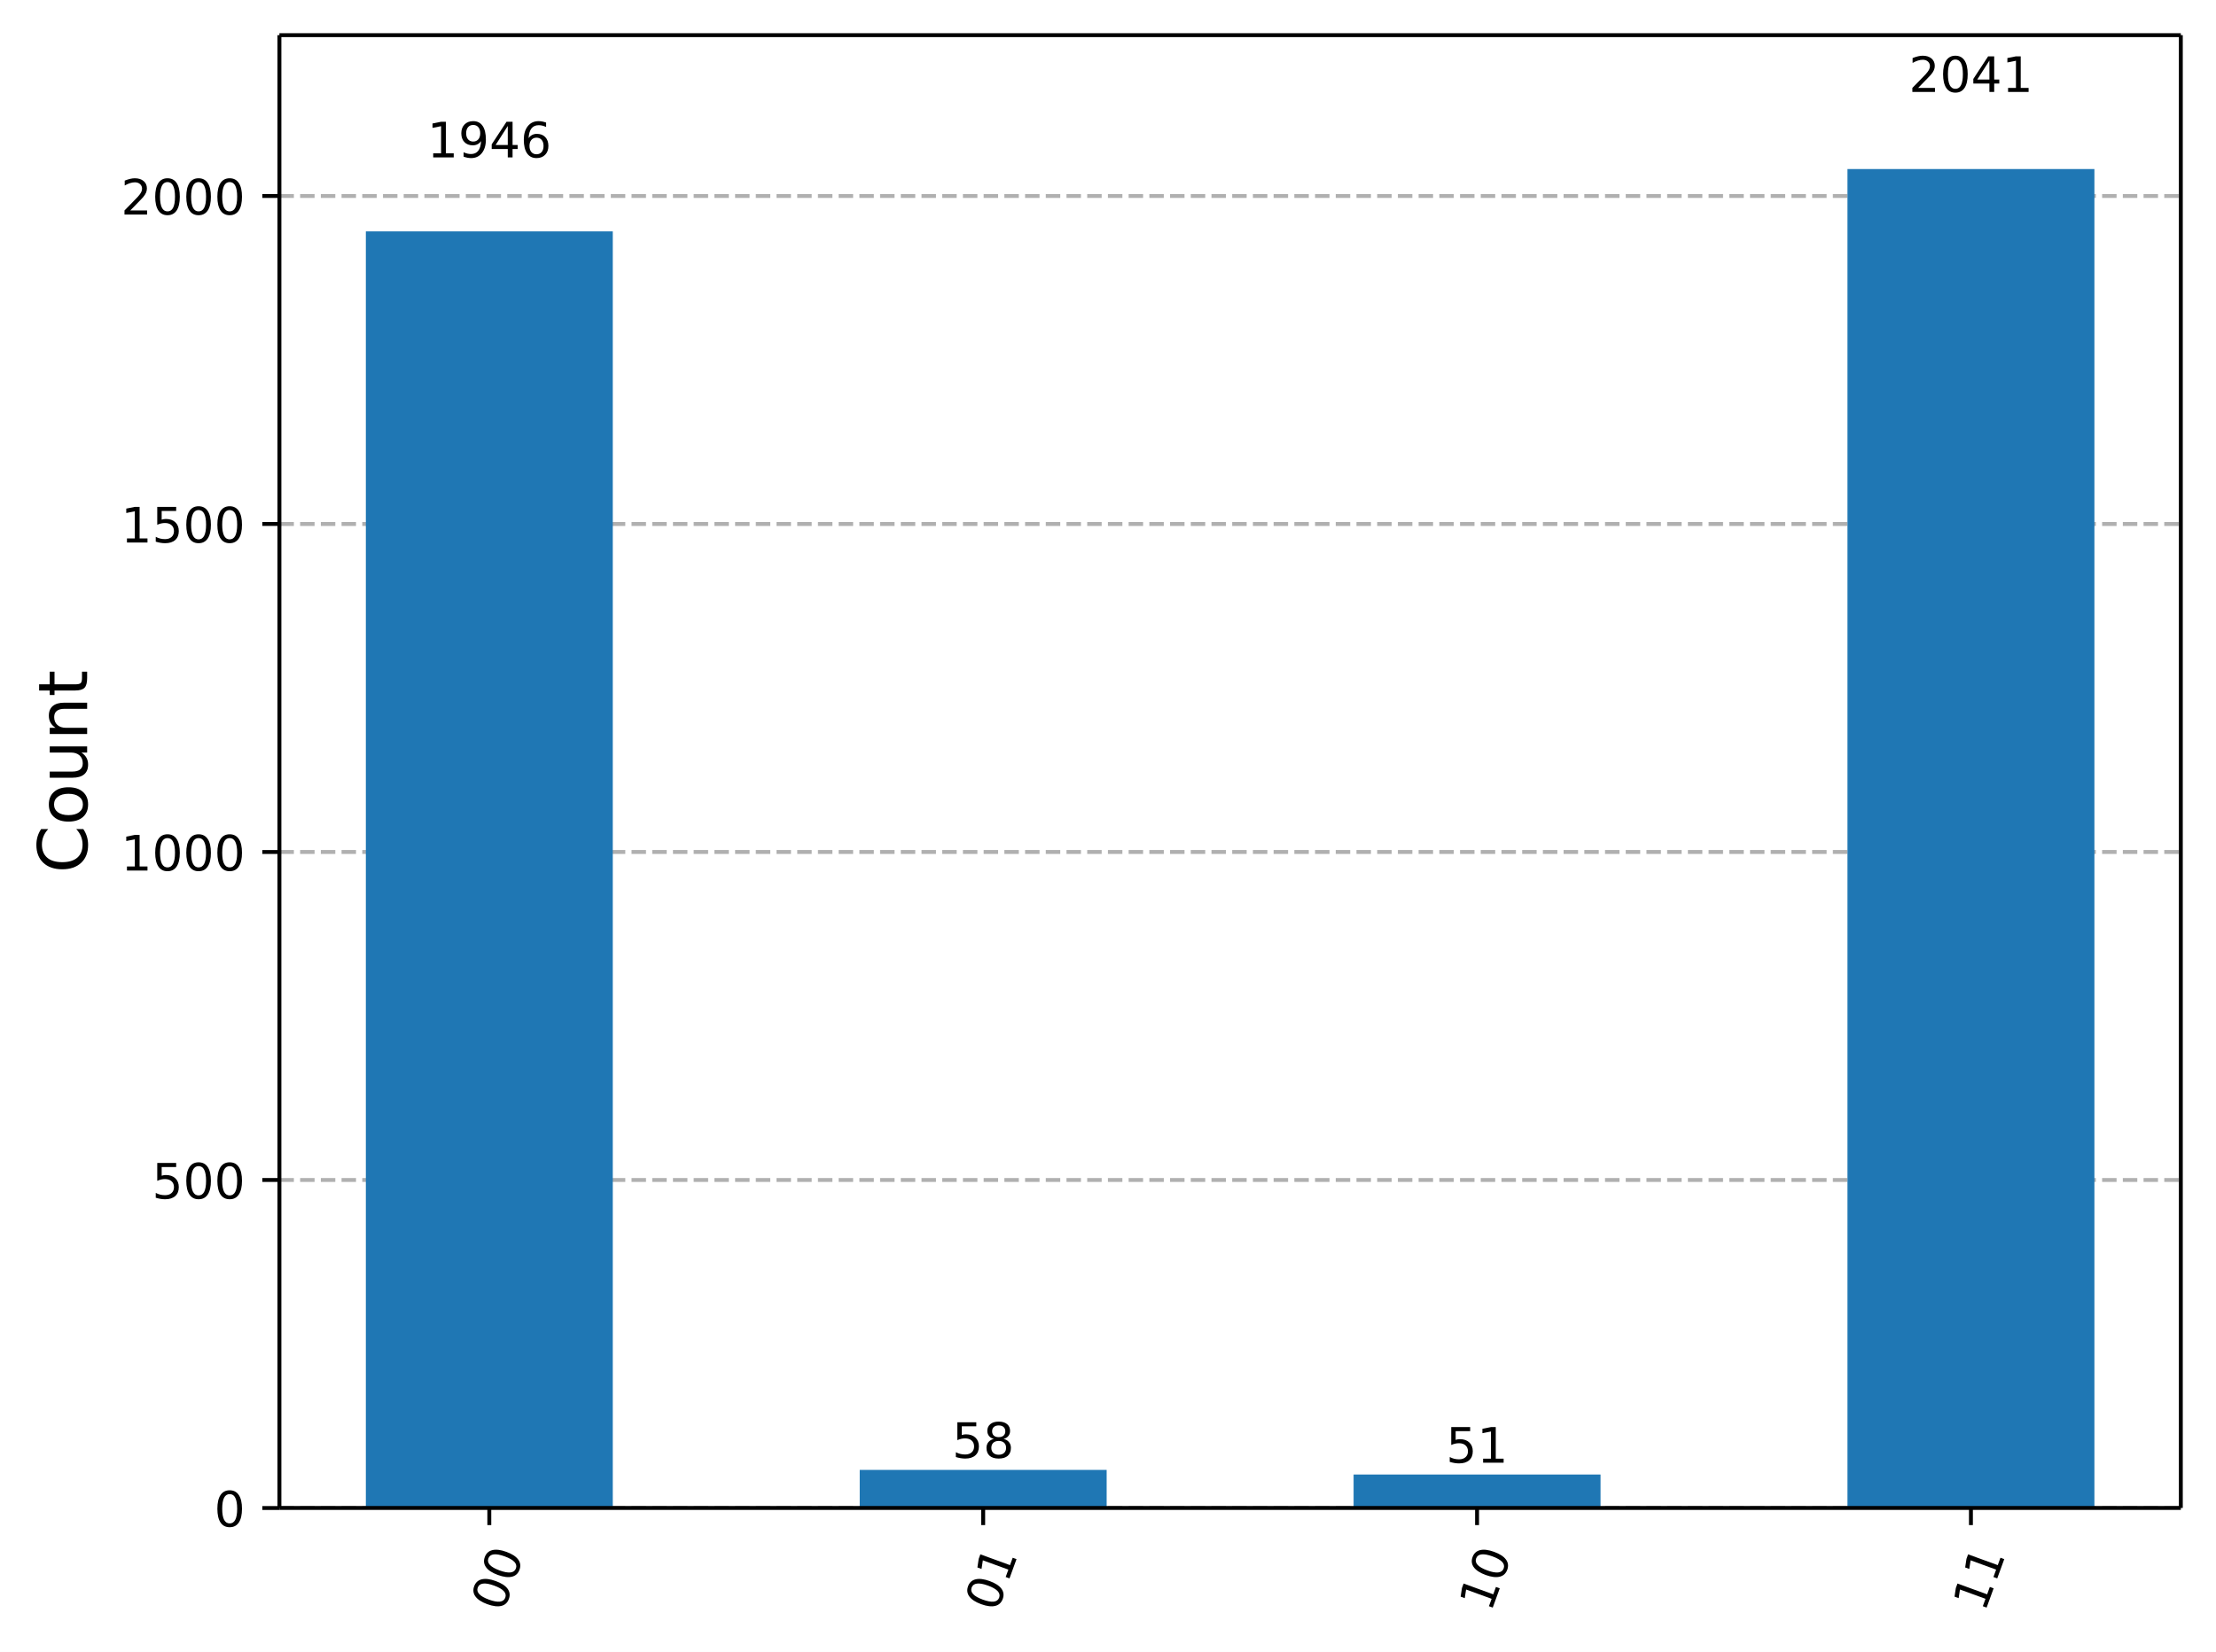
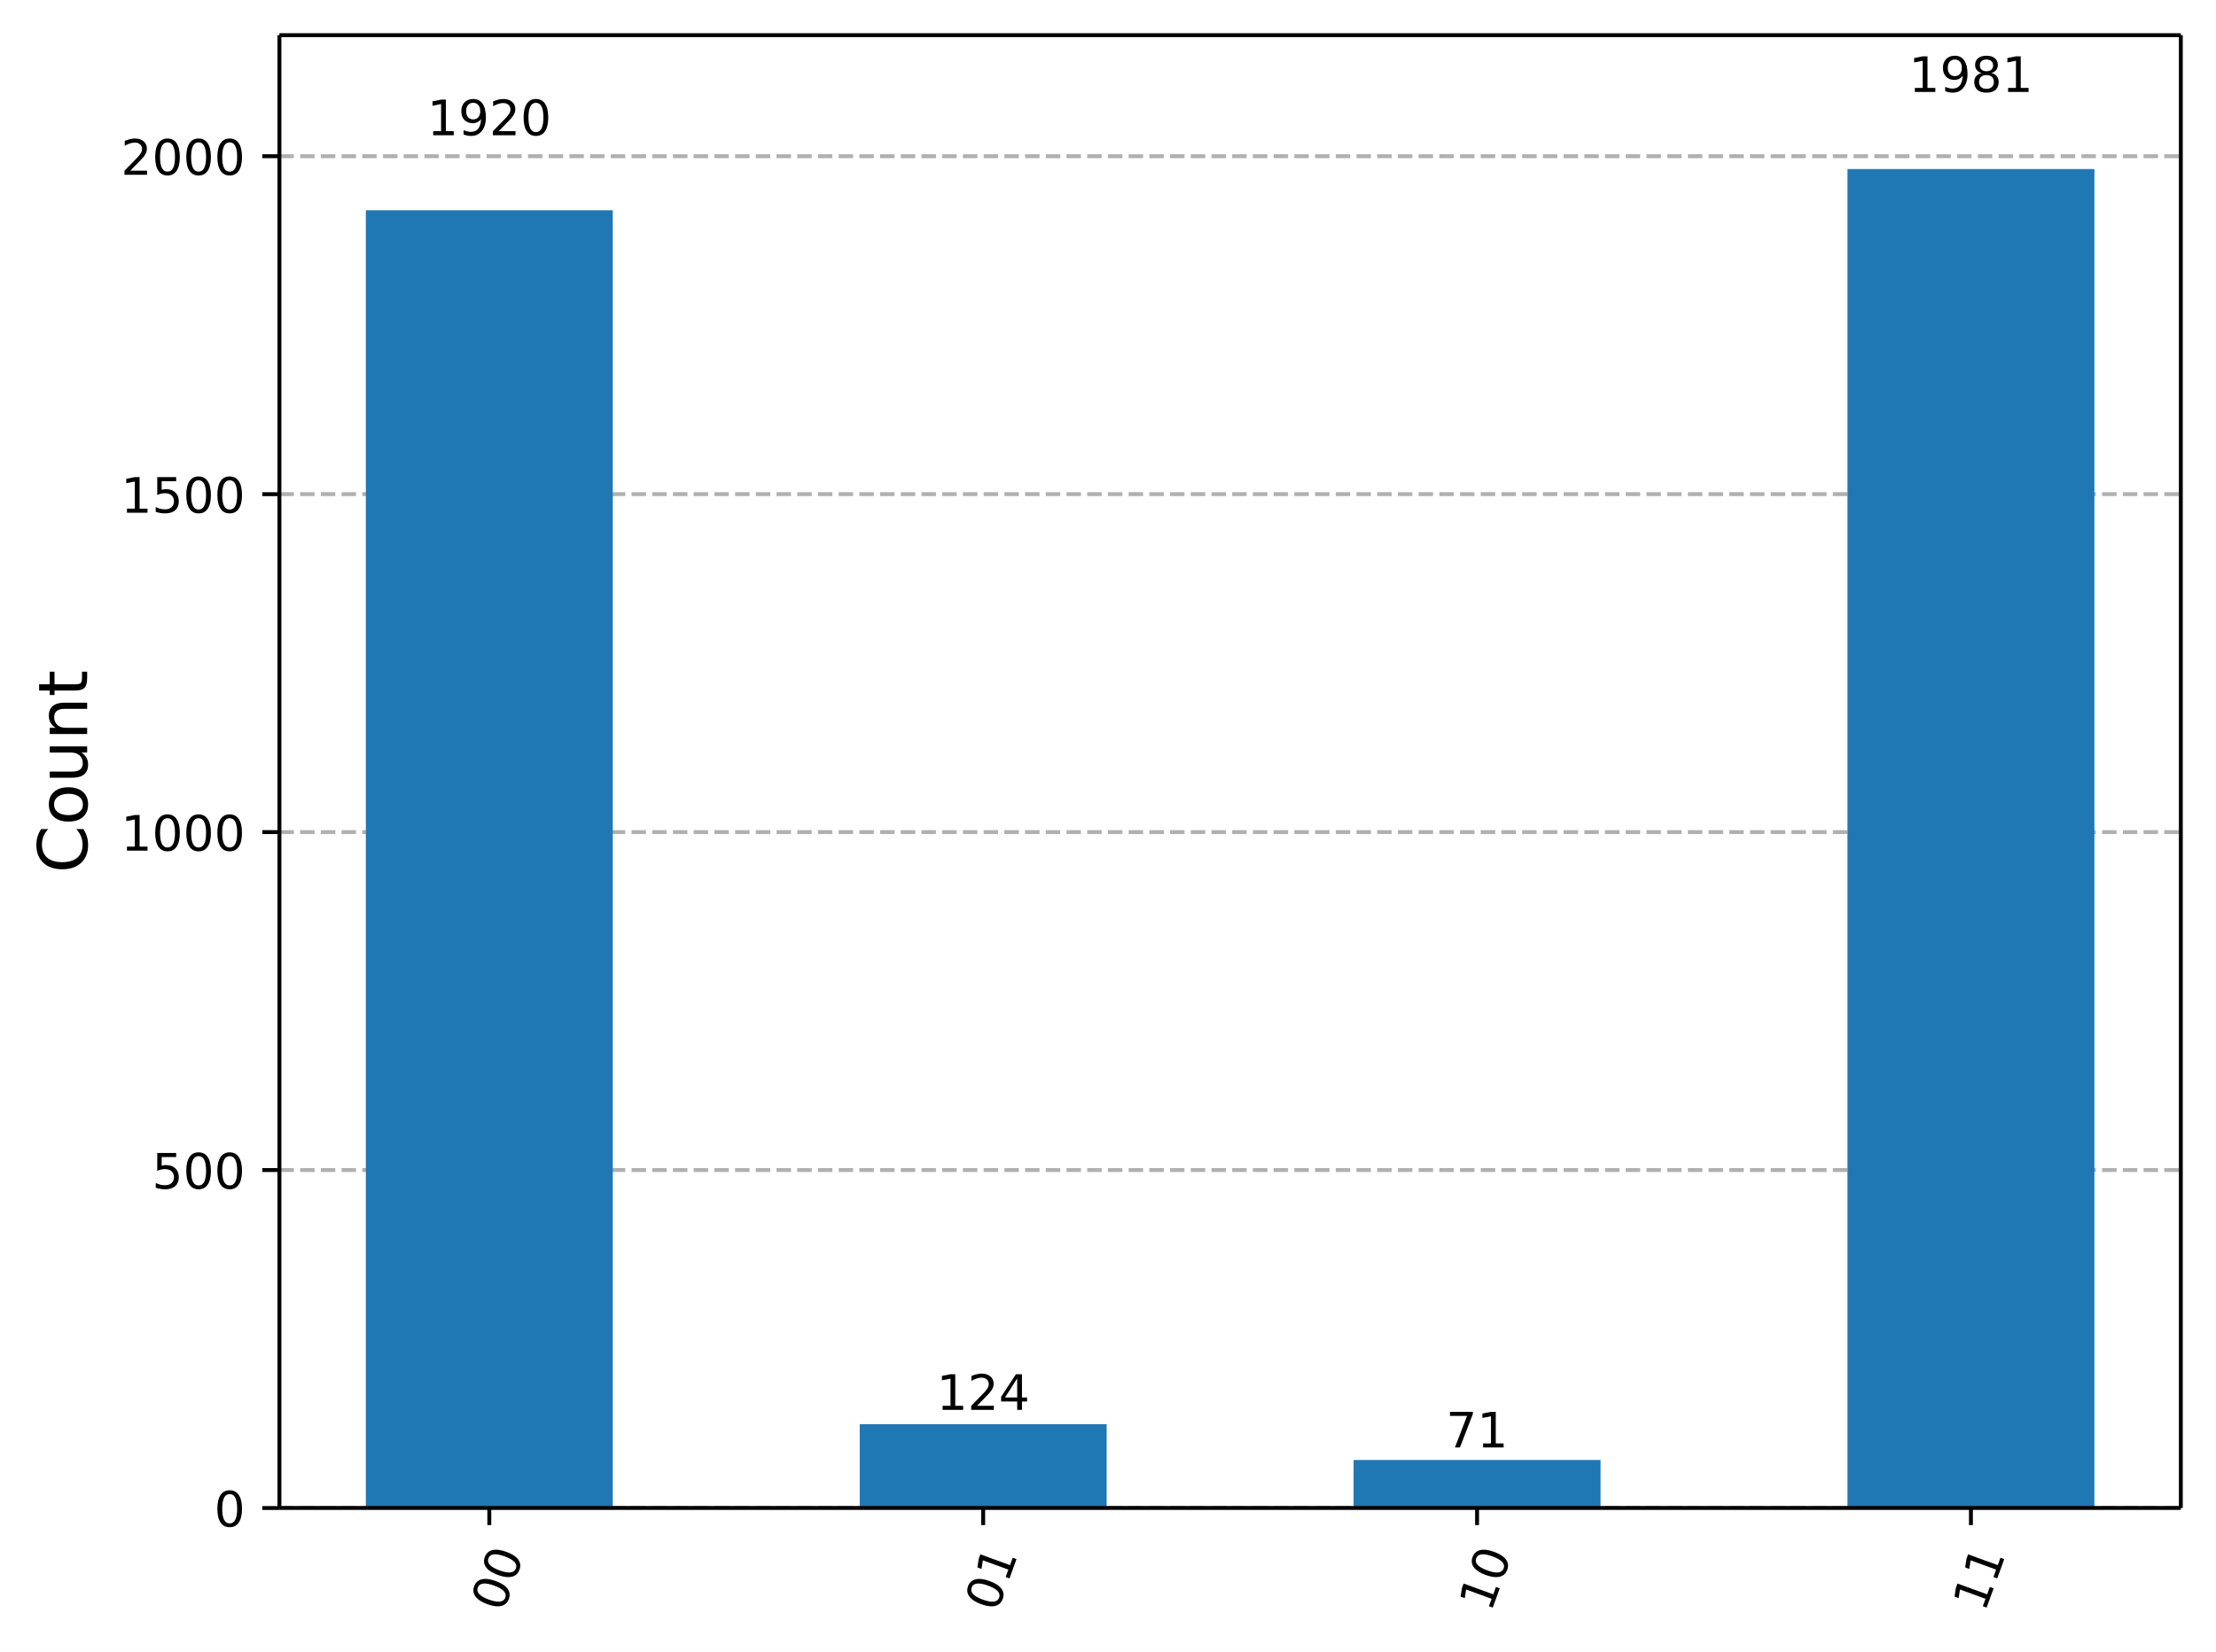
<svg xmlns="http://www.w3.org/2000/svg" xmlns:xlink="http://www.w3.org/1999/xlink" width="453.63pt" height="338.21pt" version="1.1" viewBox="0 0 453.63 338.21">
  <defs>
    <style type="text/css">*{stroke-linejoin: round; stroke-linecap: butt}</style>
  </defs>
  <path d="m0 338.21h453.63v-338.21h-453.63z" fill="#ffffff" />
  <path d="m57.199 308.74h389.23v-301.54h-389.23z" fill="#ffffff" />
  <defs>
    <path id="2f761b7aae1" d="m0 0v3.5" stroke="#000000" stroke-width=".8" />
  </defs>
  <use x="100.166" y="308.743" stroke="#000000" stroke-width=".8" xlink:href="#2f761b7aae1" />
  <g transform="translate(102.95 330.3) rotate(-70) scale(.1 -.1)">
    <defs>
      <path id="DejaVuSans-30" transform="scale(.015625)" d="m2034 4250q-487 0-733-480-245-479-245-1442 0-959 245-1439 246-480 733-480 491 0 736 480 246 480 246 1439 0 963-246 1442-245 480-736 480zm0 500q785 0 1199-621 414-620 414-1801 0-1178-414-1799-414-620-1199-620-784 0-1198 620-414 621-414 1799 0 1181 414 1801 414 621 1198 621z" />
    </defs>
    <use xlink:href="#DejaVuSans-30" />
    <use transform="translate(63.623)" xlink:href="#DejaVuSans-30" />
  </g>
  <use x="201.265" y="308.743" stroke="#000000" stroke-width=".8" xlink:href="#2f761b7aae1" />
  <g transform="translate(204.05 330.3) rotate(-70) scale(.1 -.1)">
    <defs>
      <path id="DejaVuSans-31" transform="scale(.015625)" d="m794 531h1031v3560l-1122-225v575l1116 225h631v-4135h1031v-531h-2687v531z" />
    </defs>
    <use xlink:href="#DejaVuSans-30" />
    <use transform="translate(63.623)" xlink:href="#DejaVuSans-31" />
  </g>
  <use x="302.364" y="308.743" stroke="#000000" stroke-width=".8" xlink:href="#2f761b7aae1" />
  <g transform="translate(305.15 330.3) rotate(-70) scale(.1 -.1)">
    <use xlink:href="#DejaVuSans-31" />
    <use transform="translate(63.623)" xlink:href="#DejaVuSans-30" />
  </g>
  <use x="403.462" y="308.743" stroke="#000000" stroke-width=".8" xlink:href="#2f761b7aae1" />
  <g transform="translate(406.25 330.3) rotate(-70) scale(.1 -.1)">
    <use xlink:href="#DejaVuSans-31" />
    <use transform="translate(63.623)" xlink:href="#DejaVuSans-31" />
  </g>
  <path d="m57.199 308.74h389.23" clip-path="url(#cba0b24379a)" fill="none" stroke="#b0b0b0" stroke-dasharray="2.96,1.28" stroke-width=".8" />
  <defs>
    <path id="d67c96987e0" d="m0 0h-3.5" stroke="#000000" stroke-width=".8" />
  </defs>
  <use x="57.199" y="308.743" stroke="#000000" stroke-width=".8" xlink:href="#d67c96987e0" />
  <g transform="translate(43.837 312.54) scale(.1 -.1)">
    <use xlink:href="#DejaVuSans-30" />
  </g>
-   <path d="m57.199 241.59h389.23" clip-path="url(#cba0b24379a)" fill="none" stroke="#b0b0b0" stroke-dasharray="2.96,1.28" stroke-width=".8" />
-   <use x="57.199" y="241.587" stroke="#000000" stroke-width=".8" xlink:href="#d67c96987e0" />
-   <g transform="translate(31.112 245.39) scale(.1 -.1)">
+   <path d="m57.199 239.55h389.23" clip-path="url(#cba0b24379a)" fill="none" stroke="#b0b0b0" stroke-dasharray="2.96,1.28" stroke-width=".8" />
+   <use x="57.199" y="239.553" stroke="#000000" stroke-width=".8" xlink:href="#d67c96987e0" />
+   <g transform="translate(31.112 243.35) scale(.1 -.1)">
    <defs>
      <path id="DejaVuSans-35" transform="scale(.015625)" d="m691 4666h2478v-532h-1900v-1143q137 47 274 70 138 23 276 23 781 0 1237-428 457-428 457-1159 0-753-469-1171-469-417-1322-417-294 0-599 50-304 50-629 150v635q281-153 581-228t634-75q541 0 856 284 316 284 316 772 0 487-316 771-315 285-856 285-253 0-505-56-251-56-513-175v2344z" />
    </defs>
    <use xlink:href="#DejaVuSans-35" />
    <use transform="translate(63.623)" xlink:href="#DejaVuSans-30" />
    <use transform="translate(127.25)" xlink:href="#DejaVuSans-30" />
  </g>
-   <path d="m57.199 174.43h389.23" clip-path="url(#cba0b24379a)" fill="none" stroke="#b0b0b0" stroke-dasharray="2.96,1.28" stroke-width=".8" />
-   <use x="57.199" y="174.431" stroke="#000000" stroke-width=".8" xlink:href="#d67c96987e0" />
-   <g transform="translate(24.749 178.23) scale(.1 -.1)">
+   <path d="m57.199 170.36h389.23" clip-path="url(#cba0b24379a)" fill="none" stroke="#b0b0b0" stroke-dasharray="2.96,1.28" stroke-width=".8" />
+   <use x="57.199" y="170.363" stroke="#000000" stroke-width=".8" xlink:href="#d67c96987e0" />
+   <g transform="translate(24.749 174.16) scale(.1 -.1)">
    <use xlink:href="#DejaVuSans-31" />
    <use transform="translate(63.623)" xlink:href="#DejaVuSans-30" />
    <use transform="translate(127.25)" xlink:href="#DejaVuSans-30" />
    <use transform="translate(190.87)" xlink:href="#DejaVuSans-30" />
  </g>
-   <path d="m57.199 107.28h389.23" clip-path="url(#cba0b24379a)" fill="none" stroke="#b0b0b0" stroke-dasharray="2.96,1.28" stroke-width=".8" />
-   <use x="57.199" y="107.276" stroke="#000000" stroke-width=".8" xlink:href="#d67c96987e0" />
-   <g transform="translate(24.749 111.07) scale(.1 -.1)">
+   <path d="m57.199 101.17h389.23" clip-path="url(#cba0b24379a)" fill="none" stroke="#b0b0b0" stroke-dasharray="2.96,1.28" stroke-width=".8" />
+   <use x="57.199" y="101.174" stroke="#000000" stroke-width=".8" xlink:href="#d67c96987e0" />
+   <g transform="translate(24.749 104.97) scale(.1 -.1)">
    <use xlink:href="#DejaVuSans-31" />
    <use transform="translate(63.623)" xlink:href="#DejaVuSans-35" />
    <use transform="translate(127.25)" xlink:href="#DejaVuSans-30" />
    <use transform="translate(190.87)" xlink:href="#DejaVuSans-30" />
  </g>
-   <path d="m57.199 40.12h389.23" clip-path="url(#cba0b24379a)" fill="none" stroke="#b0b0b0" stroke-dasharray="2.96,1.28" stroke-width=".8" />
-   <use x="57.199" y="40.12" stroke="#000000" stroke-width=".8" xlink:href="#d67c96987e0" />
-   <g transform="translate(24.749 43.919) scale(.1 -.1)">
+   <path d="m57.199 31.984h389.23" clip-path="url(#cba0b24379a)" fill="none" stroke="#b0b0b0" stroke-dasharray="2.96,1.28" stroke-width=".8" />
+   <use x="57.199" y="31.984" stroke="#000000" stroke-width=".8" xlink:href="#d67c96987e0" />
+   <g transform="translate(24.749 35.783) scale(.1 -.1)">
    <defs>
      <path id="DejaVuSans-32" transform="scale(.015625)" d="m1228 531h2203v-531h-2962v531q359 372 979 998 621 627 780 809 303 340 423 576 121 236 121 464 0 372-261 606-261 235-680 235-297 0-627-103-329-103-704-313v638q381 153 712 231 332 78 607 78 725 0 1156-363 431-362 431-968 0-288-108-546-107-257-392-607-78-91-497-524-418-433-1181-1211z" />
    </defs>
    <use xlink:href="#DejaVuSans-32" />
    <use transform="translate(63.623)" xlink:href="#DejaVuSans-30" />
    <use transform="translate(127.25)" xlink:href="#DejaVuSans-30" />
    <use transform="translate(190.87)" xlink:href="#DejaVuSans-30" />
  </g>
  <g transform="translate(17.838 178.76) rotate(-90) scale(.14 -.14)">
    <defs>
      <path id="DejaVuSans-43" transform="scale(.015625)" d="m4122 4306v-665q-319 297-680 443-361 147-767 147-800 0-1225-489t-425-1414q0-922 425-1411t1225-489q406 0 767 147t680 444v-660q-331-225-702-338-370-112-782-112-1060 0-1670 648-609 649-609 1771 0 1125 609 1773 610 649 1670 649 418 0 788-111 371-111 696-333z" />
      <path id="DejaVuSans-6f" transform="scale(.015625)" d="m1959 3097q-462 0-731-361t-269-989 267-989q268-361 733-361 460 0 728 362 269 363 269 988 0 622-269 986-268 364-728 364zm0 487q750 0 1178-488 429-487 429-1349 0-859-429-1349-428-489-1178-489-753 0-1180 489-426 490-426 1349 0 862 426 1349 427 488 1180 488z" />
      <path id="DejaVuSans-75" transform="scale(.015625)" d="m544 1381v2119h575v-2097q0-497 193-746 194-248 582-248 465 0 735 297 271 297 271 810v1984h575v-3500h-575v538q-209-319-486-474-276-155-642-155-603 0-916 375-312 375-312 1097zm1447 2203z" />
      <path id="DejaVuSans-6e" transform="scale(.015625)" d="m3513 2113v-2113h-575v2094q0 497-194 743-194 247-581 247-466 0-735-297-269-296-269-809v-1978h-578v3500h578v-544q207 316 486 472 280 156 646 156 603 0 912-373 310-373 310-1098z" />
      <path id="DejaVuSans-74" transform="scale(.015625)" d="m1172 4494v-994h1184v-447h-1184v-1900q0-428 117-550t477-122h590v-481h-590q-666 0-919 248-253 249-253 905v1900h-422v447h422v994h578z" />
    </defs>
    <use xlink:href="#DejaVuSans-43" />
    <use transform="translate(69.824)" xlink:href="#DejaVuSans-6f" />
    <use transform="translate(131.01)" xlink:href="#DejaVuSans-75" />
    <use transform="translate(194.38)" xlink:href="#DejaVuSans-6e" />
    <use transform="translate(257.76)" xlink:href="#DejaVuSans-74" />
  </g>
-   <path d="m74.892 308.74h50.549v-261.37h-50.549z" clip-path="url(#cba0b24379a)" fill="#1f77b4" />
-   <path d="m175.99 308.74h50.549v-7.79h-50.549z" clip-path="url(#cba0b24379a)" fill="#1f77b4" />
-   <path d="m277.09 308.74h50.549v-6.85h-50.549z" clip-path="url(#cba0b24379a)" fill="#1f77b4" />
+   <path d="m74.892 308.74h50.549v-265.69h-50.549z" clip-path="url(#cba0b24379a)" fill="#1f77b4" />
+   <path d="m175.99 308.74h50.549v-17.159h-50.549z" clip-path="url(#cba0b24379a)" fill="#1f77b4" />
+   <path d="m277.09 308.74h50.549v-9.825h-50.549z" clip-path="url(#cba0b24379a)" fill="#1f77b4" />
  <path d="m378.19 308.74h50.549v-274.13h-50.549z" clip-path="url(#cba0b24379a)" fill="#1f77b4" />
  <path d="m57.199 308.74v-301.54" fill="none" stroke="#000000" stroke-linecap="square" stroke-width=".8" />
  <path d="m446.43 308.74v-301.54" fill="none" stroke="#000000" stroke-linecap="square" stroke-width=".8" />
  <path d="m57.199 308.74h389.23" fill="none" stroke="#000000" stroke-linecap="square" stroke-width=".8" />
  <path d="m57.199 7.2h389.23" fill="none" stroke="#000000" stroke-linecap="square" stroke-width=".8" />
-   <g transform="translate(87.441 32.224) scale(.1 -.1)">
+   <g transform="translate(87.441 27.69) scale(.1 -.1)">
    <defs>
      <path id="DejaVuSans-39" transform="scale(.015625)" d="m703 97v575q238-113 481-172 244-59 479-59 625 0 954 420 330 420 377 1277-181-269-460-413-278-144-615-144-700 0-1108 423-408 424-408 1159 0 718 425 1152 425 435 1131 435 810 0 1236-621 427-620 427-1801 0-1103-524-1761-523-658-1407-658-238 0-482 47-243 47-506 141zm1256 1978q425 0 673 290 249 291 249 798 0 503-249 795-248 292-673 292t-673-292-248-795q0-507 248-798 248-290 673-290z" />
-       <path id="DejaVuSans-34" transform="scale(.015625)" d="m2419 4116-1594-2491h1594v2491zm-166 550h794v-3041h666v-525h-666v-1100h-628v1100h-2106v609l1940 2957z" />
-       <path id="DejaVuSans-36" transform="scale(.015625)" d="m2113 2584q-425 0-674-291-248-290-248-796 0-503 248-796 249-292 674-292t673 292q248 293 248 796 0 506-248 796-248 291-673 291zm1253 1979v-575q-238 112-480 171-242 60-480 60-625 0-955-422-329-422-376-1275 184 272 462 417 279 145 613 145 703 0 1111-427 408-426 408-1160 0-719-425-1154-425-434-1131-434-810 0-1238 620-428 621-428 1799 0 1106 525 1764t1409 658q238 0 480-47t505-140z" />
    </defs>
    <use xlink:href="#DejaVuSans-31" />
    <use transform="translate(63.623)" xlink:href="#DejaVuSans-39" />
+     <use transform="translate(127.25)" xlink:href="#DejaVuSans-32" />
+     <use transform="translate(190.87)" xlink:href="#DejaVuSans-30" />
+   </g>
+   <g transform="translate(191.72 288.65) scale(.1 -.1)">
+     <defs>
+       <path id="DejaVuSans-34" transform="scale(.015625)" d="m2419 4116-1594-2491h1594v2491zm-166 550h794v-3041h666v-525h-666v-1100h-628v1100h-2106v609l1940 2957z" />
+     </defs>
+     <use xlink:href="#DejaVuSans-31" />
+     <use transform="translate(63.623)" xlink:href="#DejaVuSans-32" />
    <use transform="translate(127.25)" xlink:href="#DejaVuSans-34" />
-     <use transform="translate(190.87)" xlink:href="#DejaVuSans-36" />
  </g>
-   <g transform="translate(194.9 298.48) scale(.1 -.1)">
+   <g transform="translate(296 296.35) scale(.1 -.1)">
+     <defs>
+       <path id="DejaVuSans-37" transform="scale(.015625)" d="m525 4666h3e3v-269l-1694-4397h-659l1594 4134h-2241v532z" />
+     </defs>
+     <use xlink:href="#DejaVuSans-37" />
+     <use transform="translate(63.623)" xlink:href="#DejaVuSans-31" />
+   </g>
+   <g transform="translate(390.74 18.827) scale(.1 -.1)">
    <defs>
      <path id="DejaVuSans-38" transform="scale(.015625)" d="m2034 2216q-450 0-708-241-257-241-257-662 0-422 257-663 258-241 708-241t709 242q260 243 260 662 0 421-258 662-257 241-711 241zm-631 268q-406 100-633 378-226 279-226 679 0 559 398 884 399 325 1092 325 697 0 1094-325t397-884q0-400-227-679-226-278-629-378 456-106 710-416 255-309 255-755 0-679-414-1042-414-362-1186-362-771 0-1186 362-414 363-414 1042 0 446 256 755 257 310 713 416zm-231 997q0-362 226-565 227-203 636-203 407 0 636 203 230 203 230 565 0 363-230 566-229 203-636 203-409 0-636-203-226-203-226-566z" />
    </defs>
-     <use xlink:href="#DejaVuSans-35" />
-     <use transform="translate(63.623)" xlink:href="#DejaVuSans-38" />
-   </g>
-   <g transform="translate(296 299.47) scale(.1 -.1)">
-     <use xlink:href="#DejaVuSans-35" />
-     <use transform="translate(63.623)" xlink:href="#DejaVuSans-31" />
-   </g>
-   <g transform="translate(390.74 18.827) scale(.1 -.1)">
-     <use xlink:href="#DejaVuSans-32" />
-     <use transform="translate(63.623)" xlink:href="#DejaVuSans-30" />
-     <use transform="translate(127.25)" xlink:href="#DejaVuSans-34" />
+     <use xlink:href="#DejaVuSans-31" />
+     <use transform="translate(63.623)" xlink:href="#DejaVuSans-39" />
+     <use transform="translate(127.25)" xlink:href="#DejaVuSans-38" />
    <use transform="translate(190.87)" xlink:href="#DejaVuSans-31" />
  </g>
  <defs>
    <clipPath id="cba0b24379a">
      <rect x="57.199" y="7.2" width="389.23" height="301.54" />
    </clipPath>
  </defs>
</svg>
